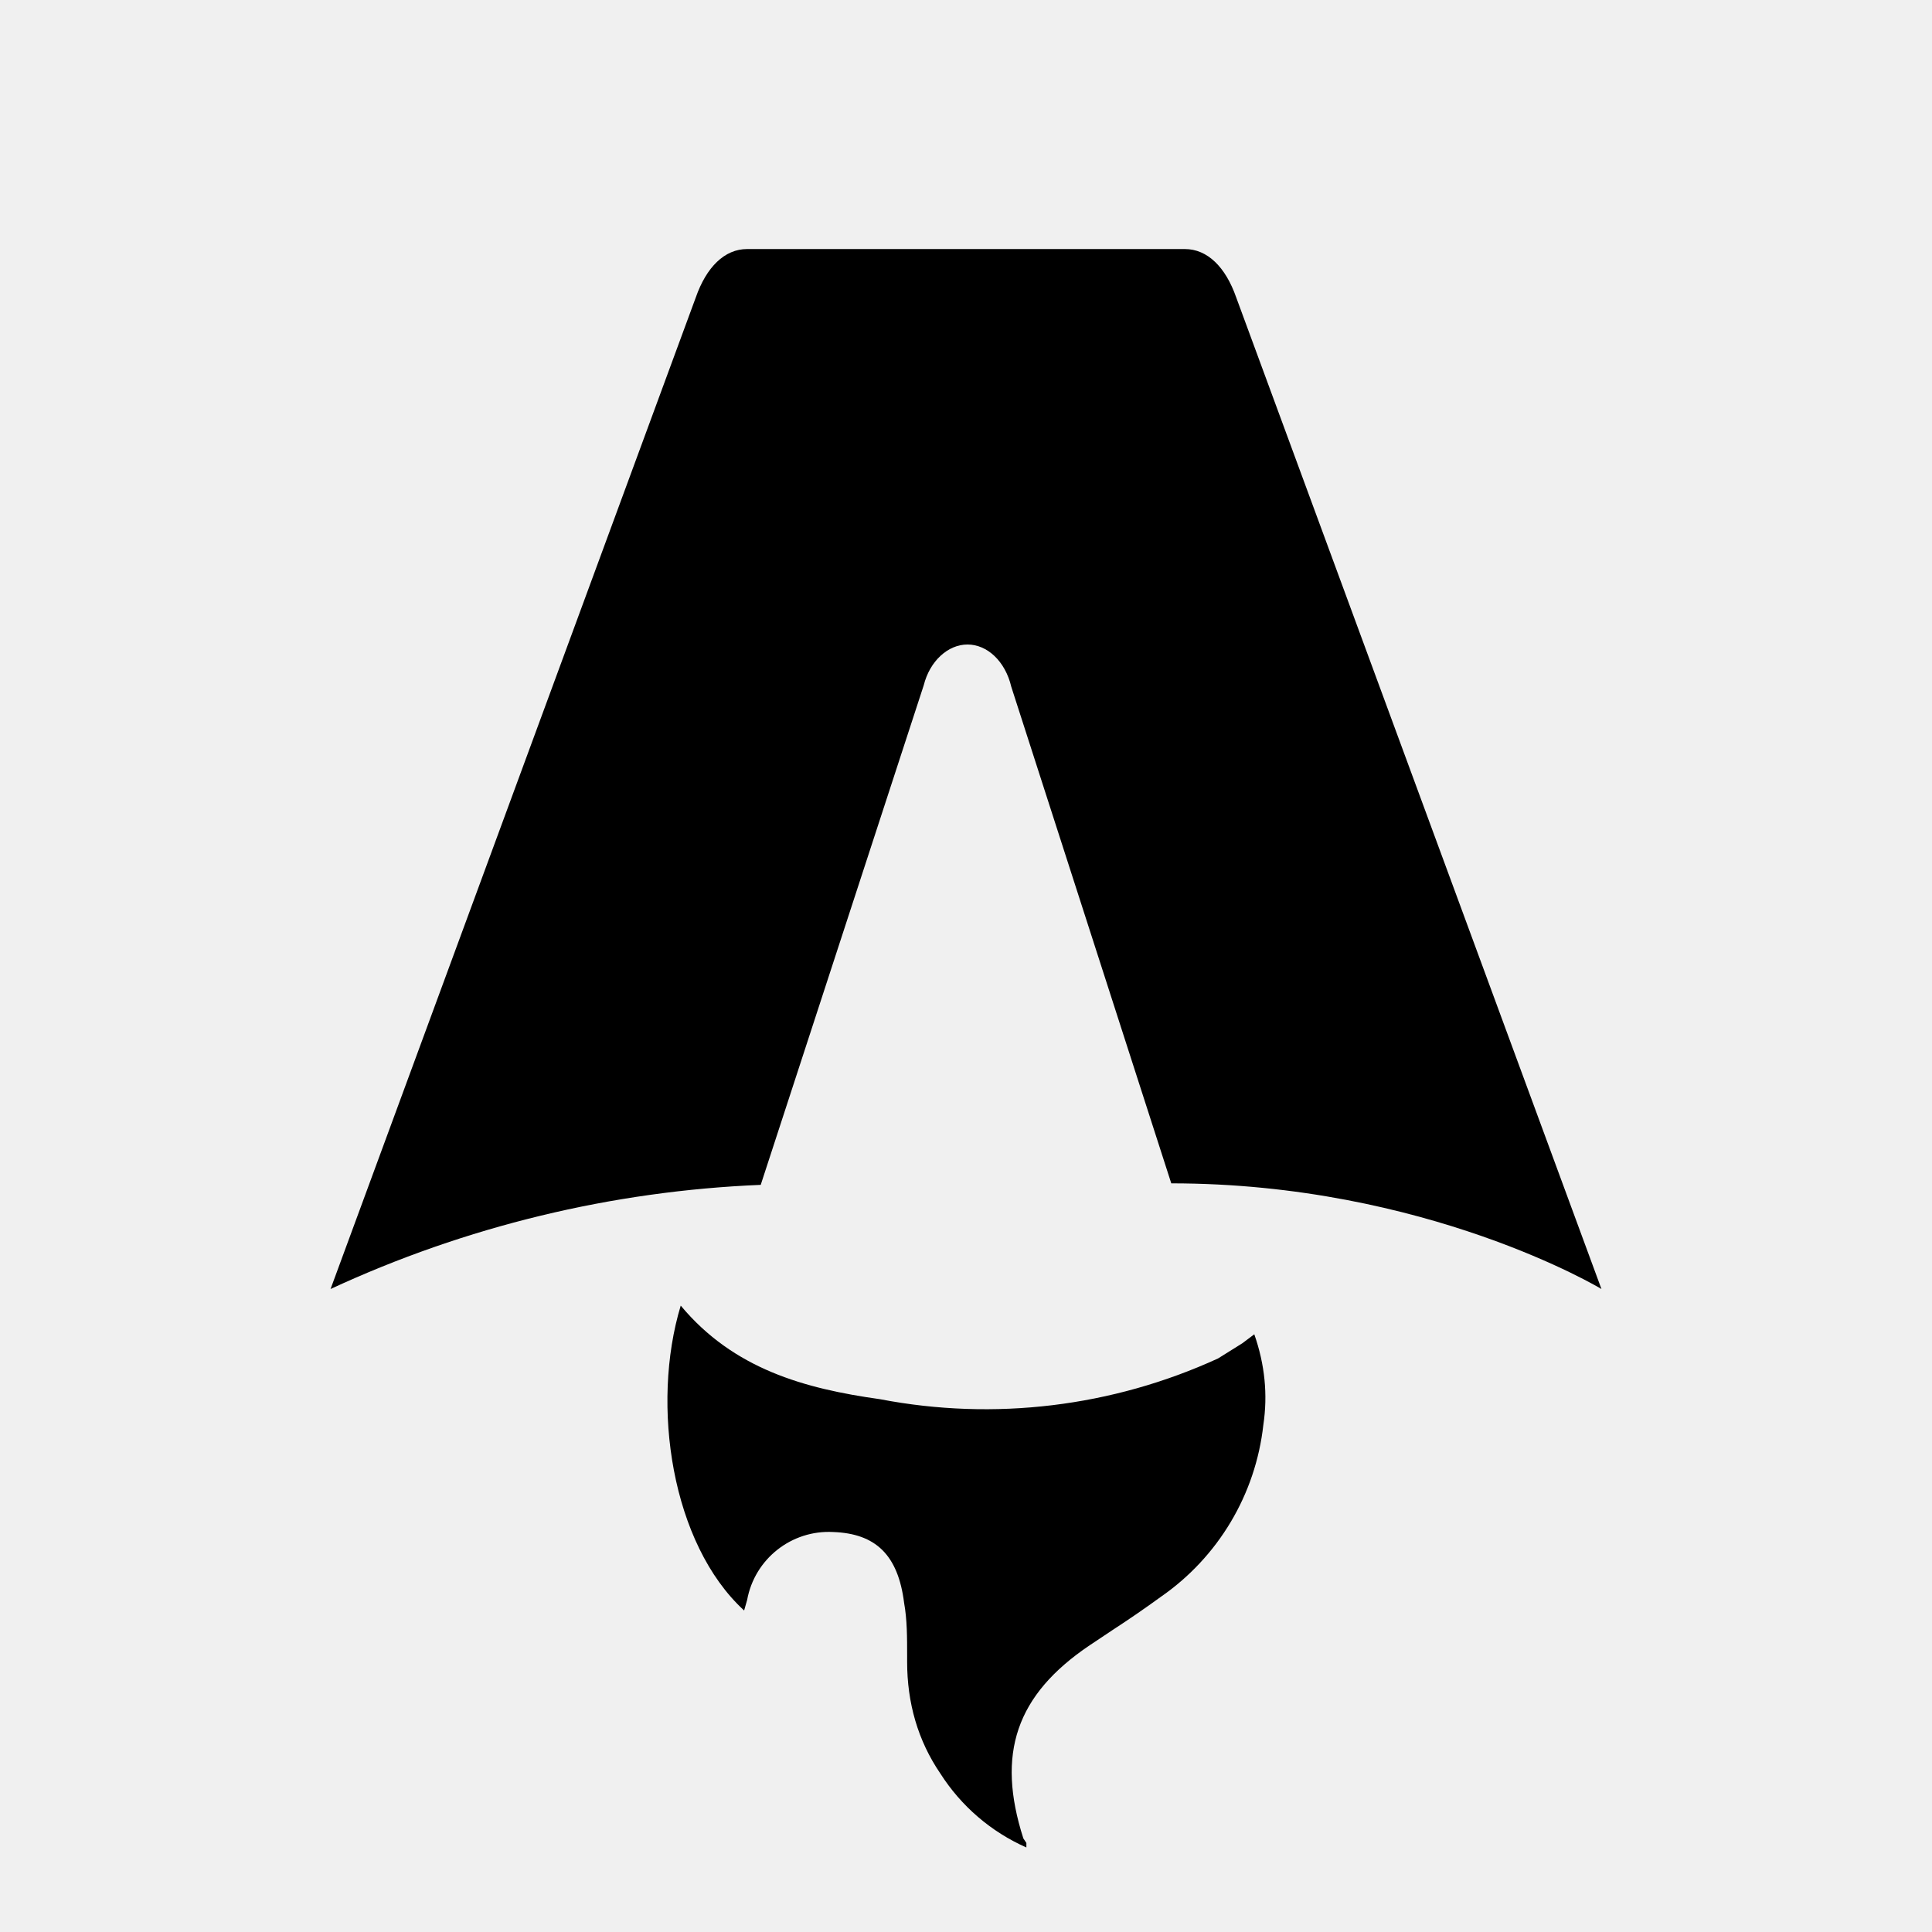
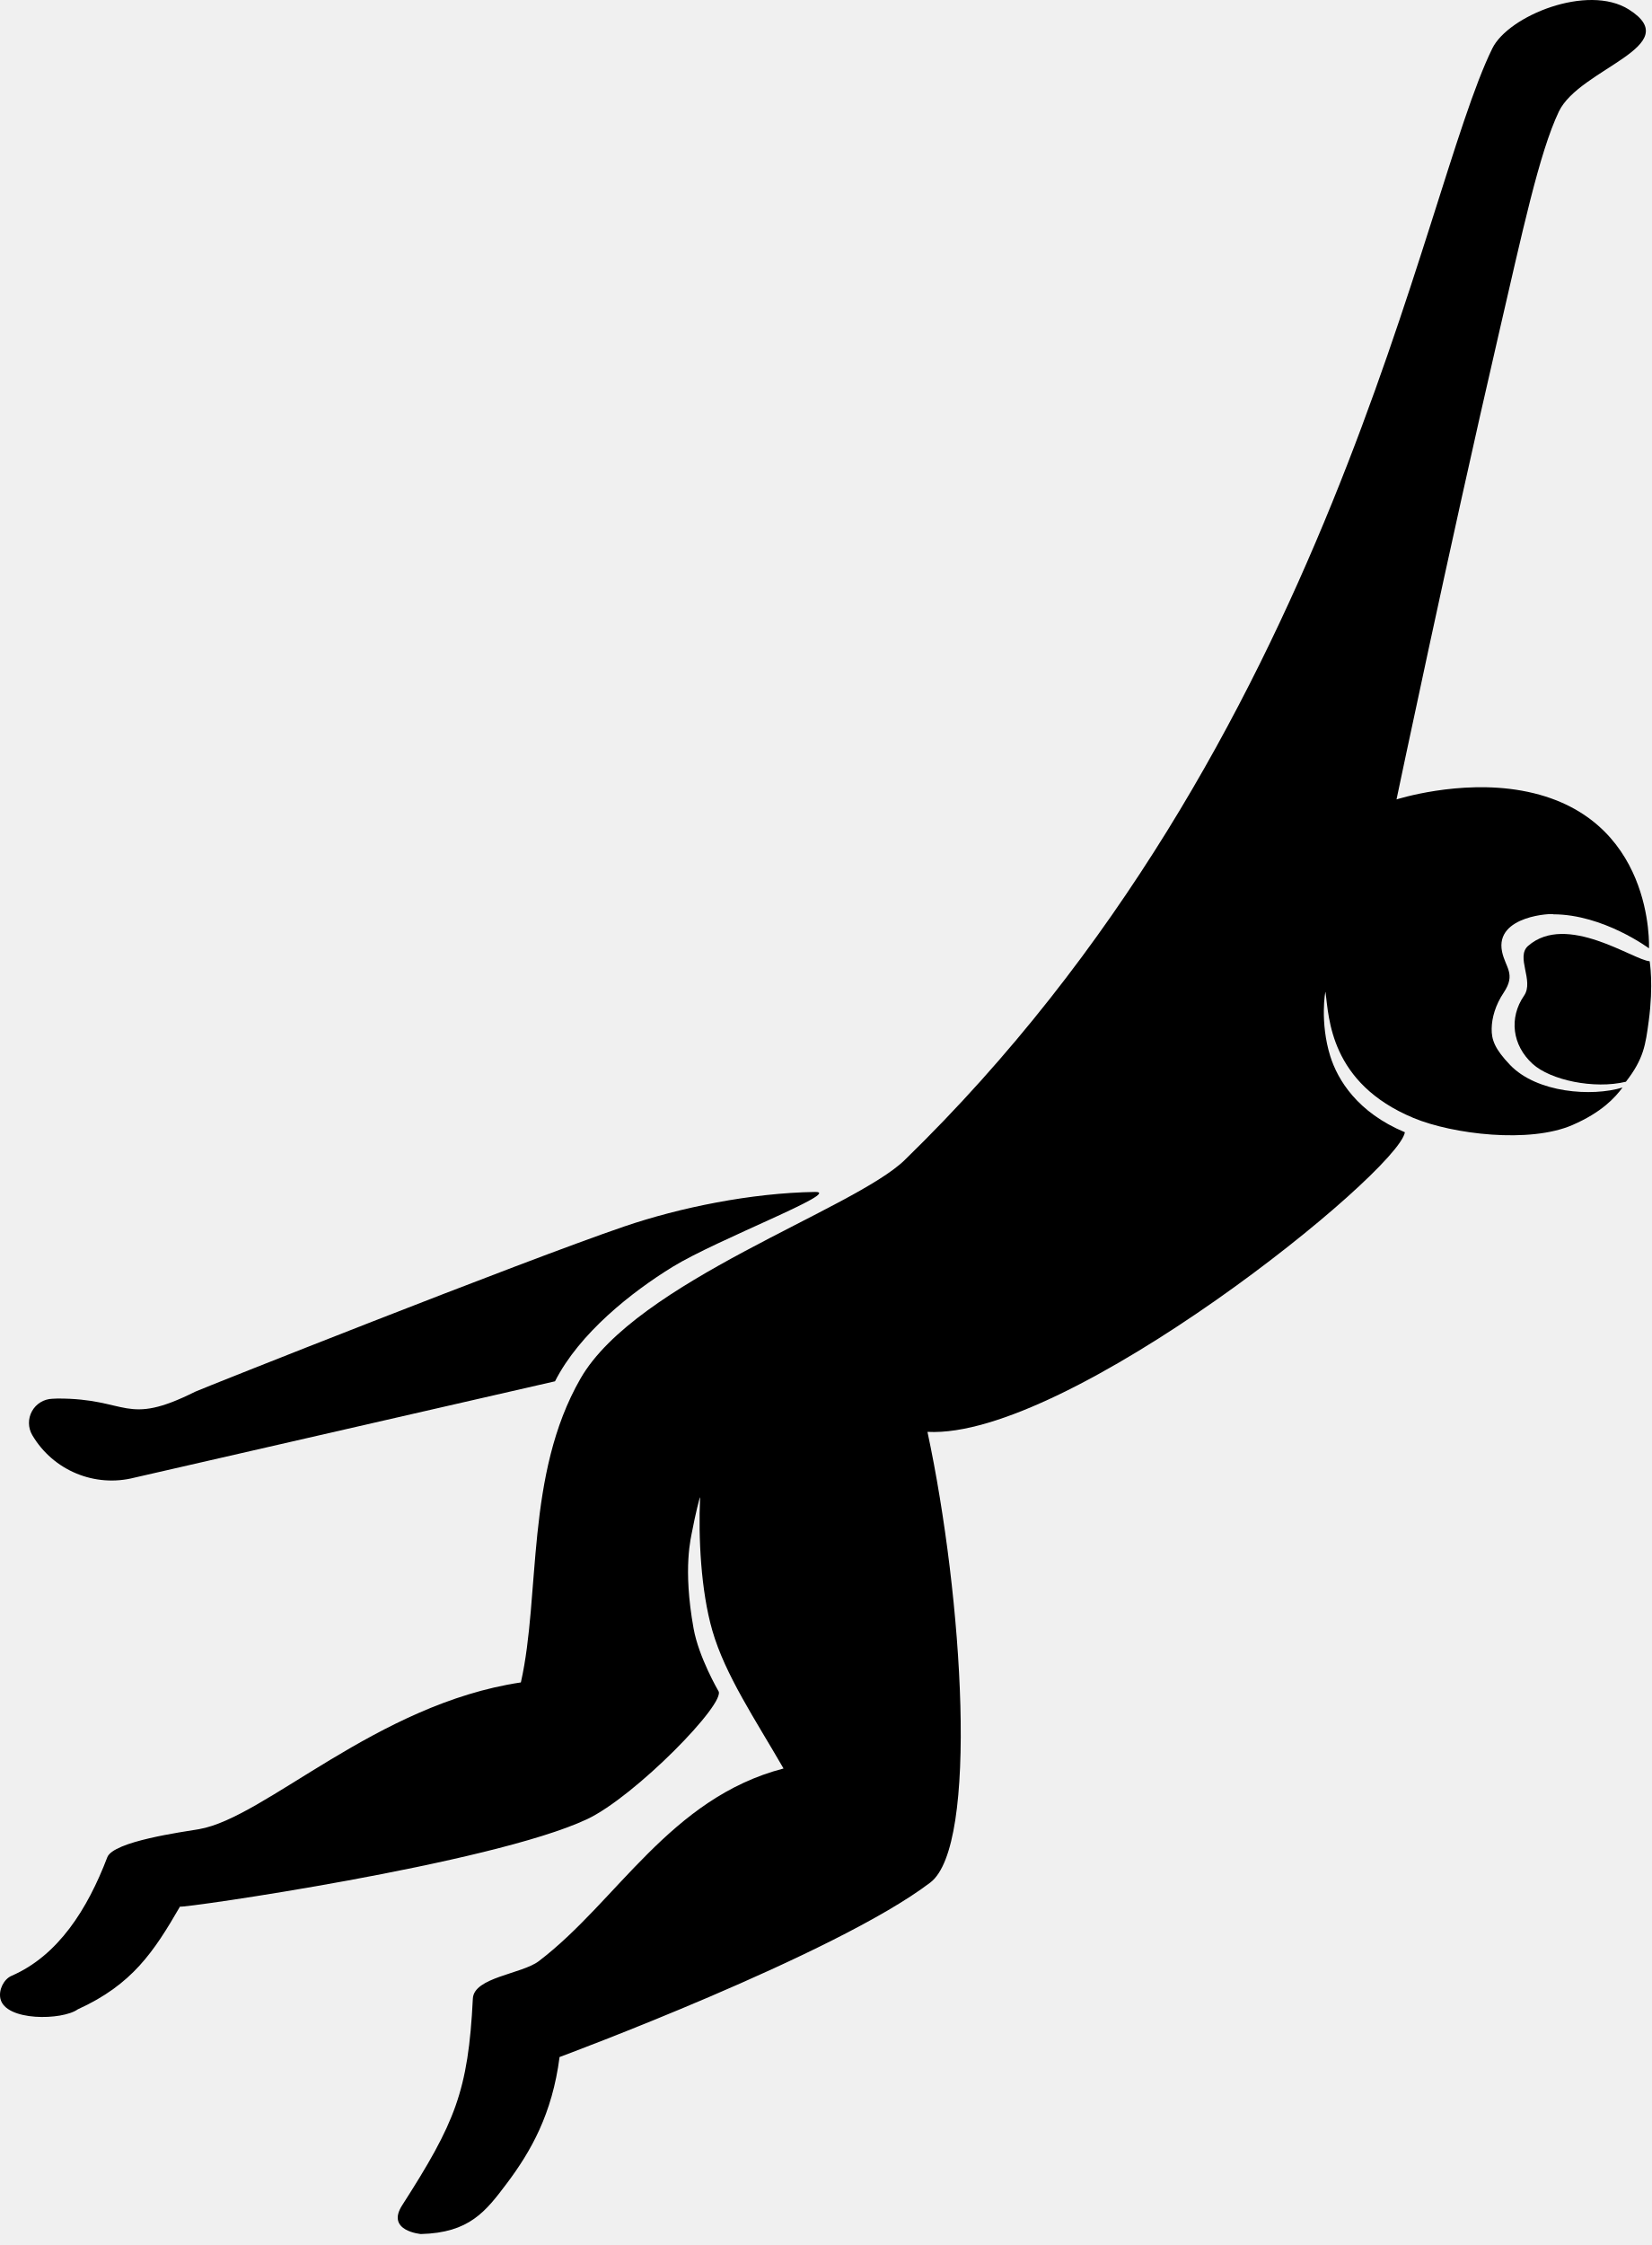
- <svg xmlns="http://www.w3.org/2000/svg" fill="none" viewBox="0 0 128 128">
-   <path d="M50.4 78.5a75.1 75.1 0 0 0-28.5 6.9l24.2-65.7c.7-2 1.9-3.2 3.4-3.2h29c1.5 0 2.7 1.2 3.4 3.2l24.2 65.7s-11.6-7-28.5-7L67 45.5c-.4-1.7-1.6-2.8-2.9-2.8-1.3 0-2.5 1.1-2.9 2.7L50.4 78.5Zm-1.1 28.2Zm-4.2-20.2c-2 6.6-.6 15.8 4.2 20.2a17.5 17.5 0 0 1 .2-.7 5.5 5.5 0 0 1 5.7-4.5c2.8.1 4.3 1.5 4.7 4.7.2 1.1.2 2.3.2 3.5v.4c0 2.7.7 5.2 2.2 7.4a13 13 0 0 0 5.7 4.9v-.3l-.2-.3c-1.8-5.6-.5-9.5 4.4-12.8l1.5-1a73 73 0 0 0 3.2-2.2 16 16 0 0 0 6.8-11.4c.3-2 .1-4-.6-6l-.8.6-1.6 1a37 37 0 0 1-22.4 2.7c-5-.7-9.7-2-13.2-6.2Z" />
-   <style>
-         path { fill: #000; }
-         @media (prefers-color-scheme: dark) {
-             path { fill: #FFF; }
-         }
-     </style>
+ <svg xmlns="http://www.w3.org/2000/svg" width="128" height="174" viewBox="0 0 128 174" fill="none">
+   <path fill-rule="evenodd" clip-rule="evenodd" d="M15.134 107.864C15.506 107.678 40.458 97.763 48.4 95.056C52.699 93.59 58.25 92.458 63.187 92.382C65.377 92.347 55.592 96.065 52.144 98.186C48.962 100.142 44.919 103.329 43.025 107.058L10.429 114.524C7.35 115.314 4.119 113.972 2.504 111.233C2.168 110.663 2.158 109.957 2.479 109.377C2.798 108.798 3.401 108.431 4.063 108.412C4.189 108.408 4.318 108.402 4.447 108.395C9.99 108.375 9.653 110.604 15.134 107.864Z" fill="black" />
+   <path fill-rule="evenodd" clip-rule="evenodd" d="M118.467 73.305C121.453 70.713 126.627 74.421 127.882 74.5C127.882 74.5 128.192 76.297 127.809 79.146C127.564 80.969 127.427 82.058 126.041 83.841C123.572 84.436 120.192 83.718 118.808 82.455C117.228 81.014 116.961 78.887 118.147 77.168C118.943 76.016 117.469 74.171 118.467 73.305Z" fill="black" />
+   <path fill-rule="evenodd" clip-rule="evenodd" d="M13.951 147.773C11.918 151.291 10.235 153.823 6.041 155.728C4.826 156.604 0.421 156.668 0.032 154.91C-0.12 154.226 0.292 153.4 0.895 153.138C4.509 151.571 6.782 147.977 8.317 143.95C8.79 142.712 14.134 141.992 15.439 141.768C20.553 140.889 29.184 132.069 40.379 130.397C41.912 123.601 40.717 114.301 44.999 106.849C49.336 99.303 66.184 93.749 70.133 89.909C103.305 57.647 110.117 15.069 115.686 3.752C116.93 1.223 123.076 -1.283 126.272 0.737C130.77 3.582 122.438 5.303 120.844 8.645C119.324 11.832 118.017 17.967 116.174 25.927C112.333 42.525 108.259 61.96 108.259 61.96C108.259 61.96 113.095 60.405 117.969 61.282C128.324 63.145 127.829 73.501 127.829 73.501C127.829 73.501 124.293 70.872 120.42 70.864C120.471 70.772 115.852 70.925 116.441 73.763C116.695 74.989 117.537 75.483 116.57 76.93C115.92 77.904 115.65 78.884 115.635 79.722C115.618 80.582 115.878 81.303 117.061 82.539C119.139 84.711 123.408 85.014 125.78 84.29C125.187 85.082 124.17 86.208 121.894 87.196C118.58 88.635 112.626 87.915 109.584 86.652C103.086 83.954 103.02 78.857 102.755 76.886C102.735 76.737 102.305 79.243 103.121 81.854C103.7 83.703 105.229 86.218 108.908 87.757C108.361 90.894 82.762 111.568 71.897 110.977C74.647 123.819 75.878 143.04 72.12 145.905C64.785 151.496 43.377 159.432 43.377 159.432C42.812 163.838 41.15 166.752 39.291 169.223C37.636 171.423 36.38 173.051 32.632 173.15C32.632 173.15 29.894 172.921 31.173 170.927C35.27 164.537 36.299 162.081 36.656 154.898C36.739 153.247 40.447 153.002 41.764 152.003C47.83 147.394 51.922 139.364 60.741 137.068C58.512 133.208 56.208 129.799 55.22 126.374C54.33 123.291 54.132 119.132 54.272 116.088C54.287 115.775 53.846 117.649 53.68 118.56C53.572 119.156 52.914 121.482 53.769 126.227C54.17 128.453 55.683 131.049 55.683 131.049C56.392 131.926 49.218 139.256 45.502 141.001C38.127 144.463 14.07 147.925 13.951 147.773L13.954 147.769C13.951 147.77 13.95 147.773 13.951 147.773Z" fill="black" />
</svg>
